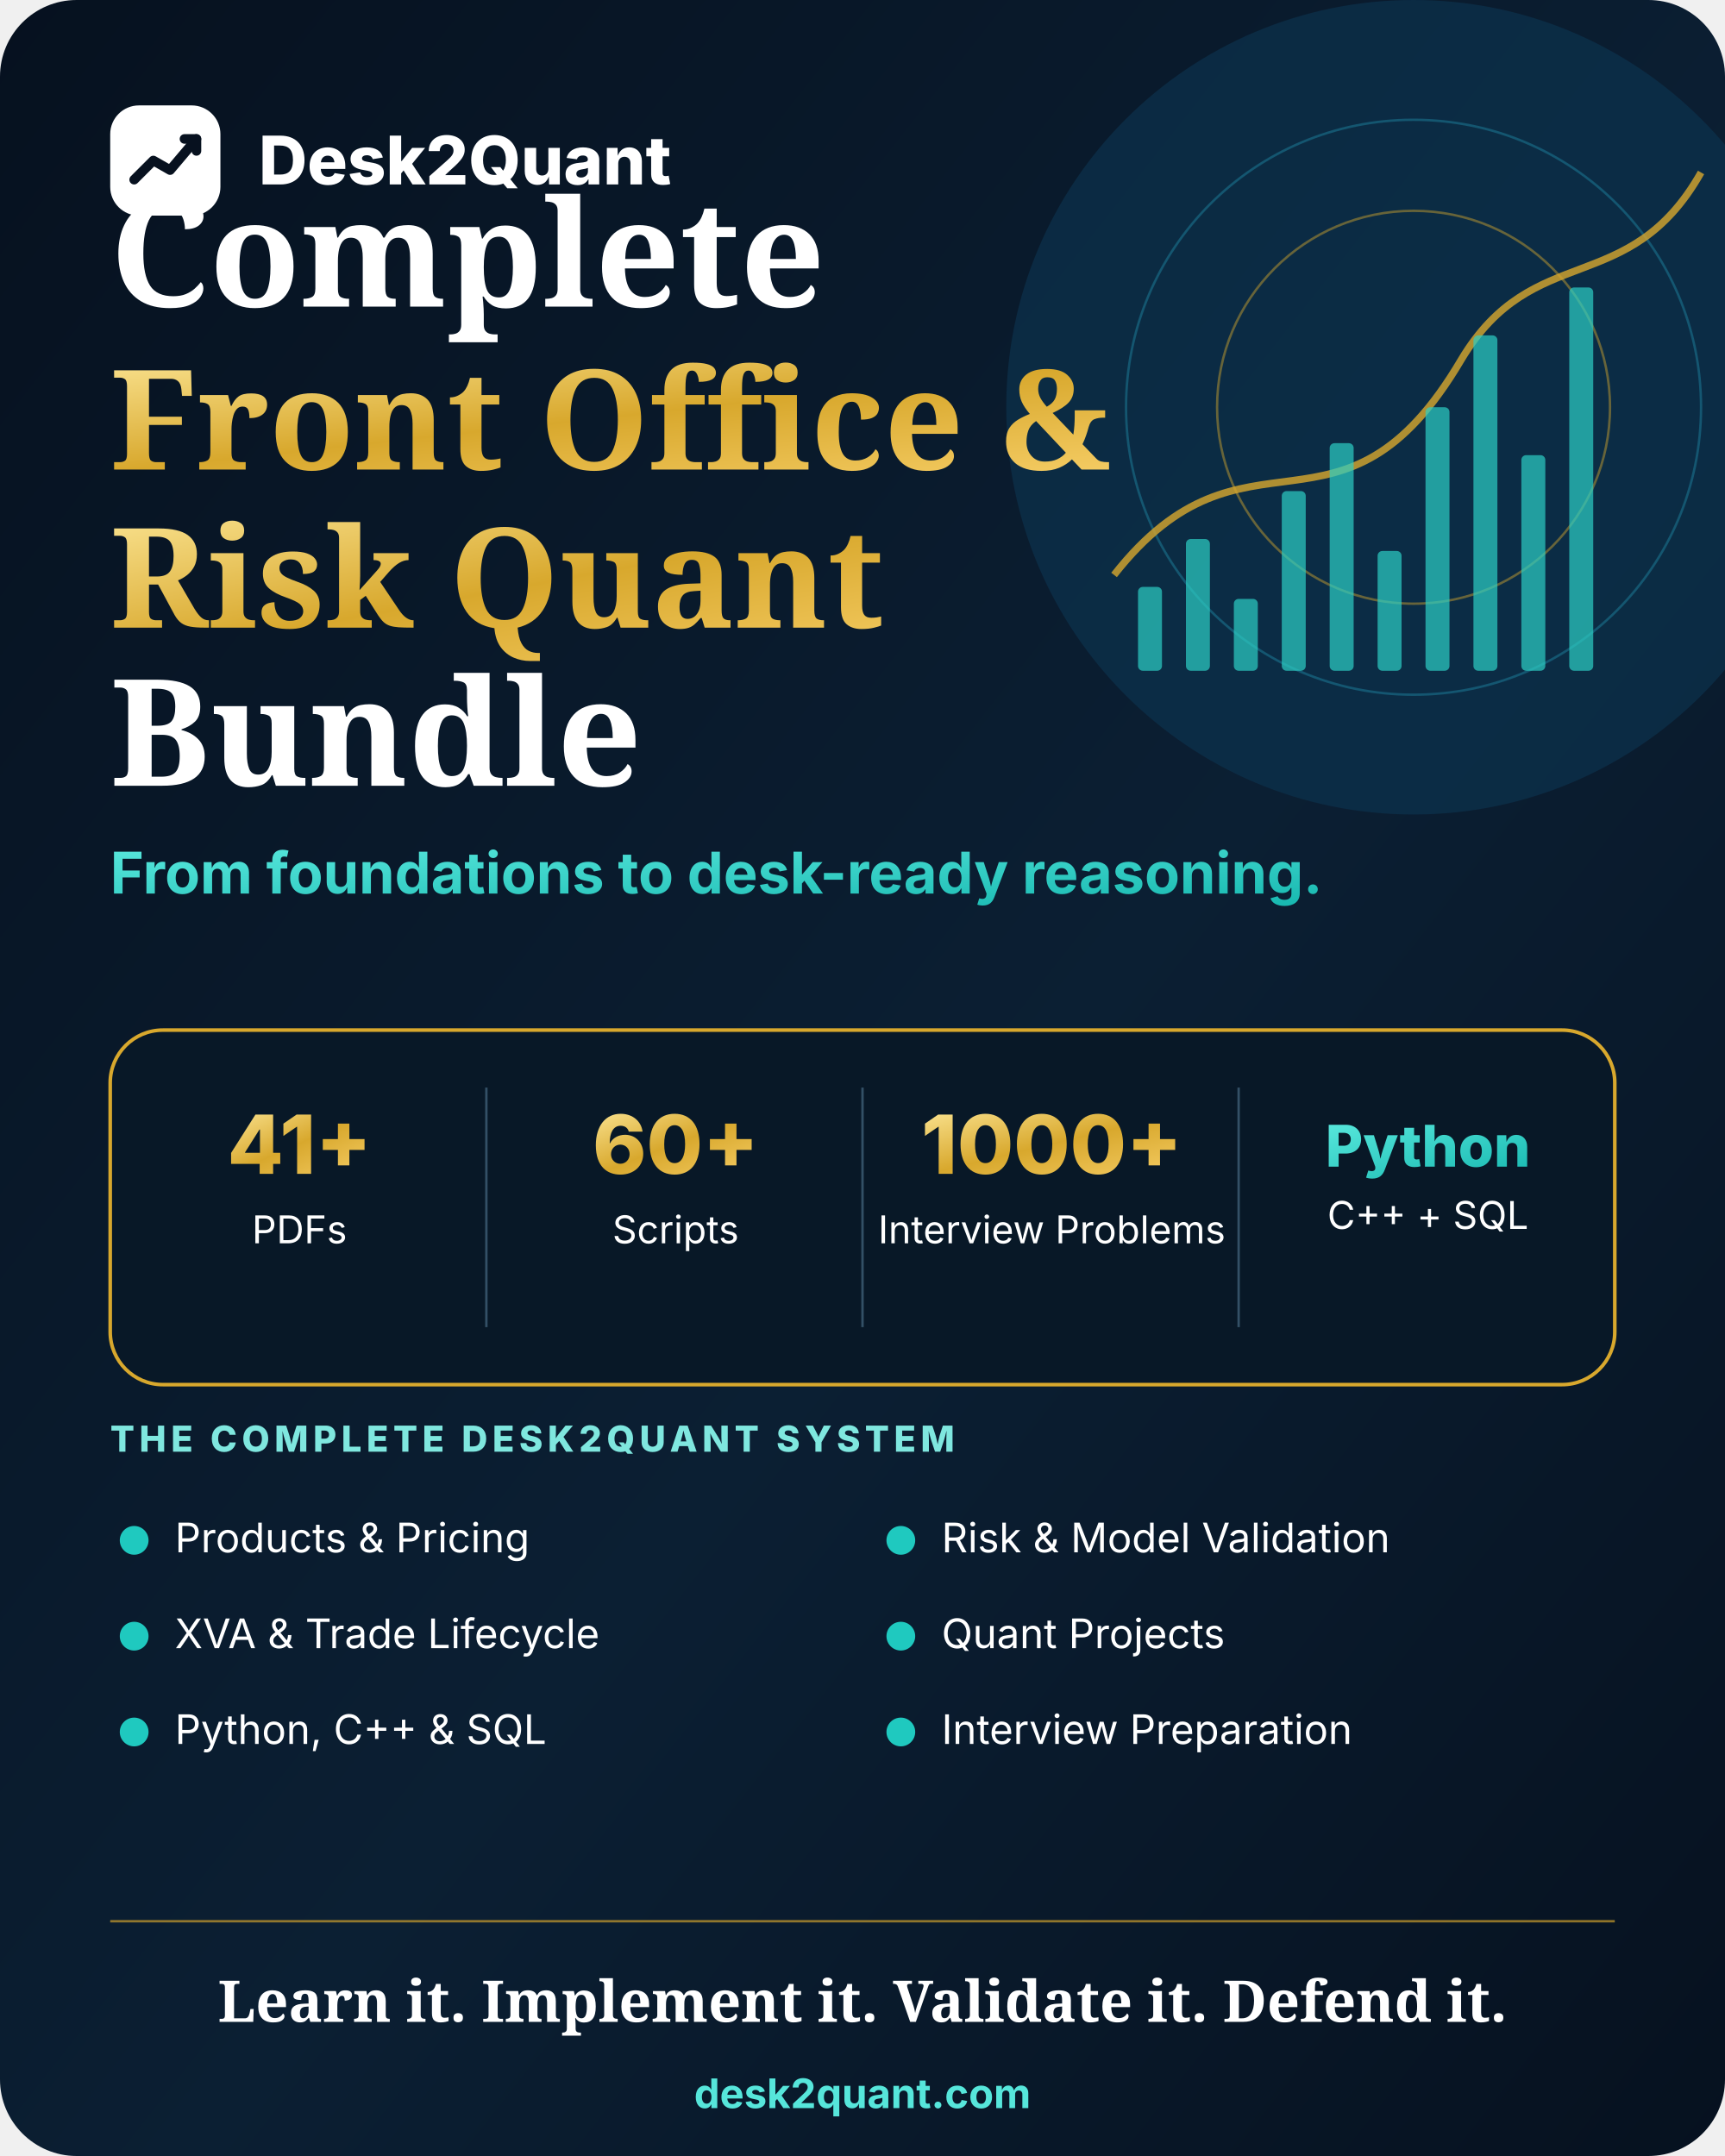
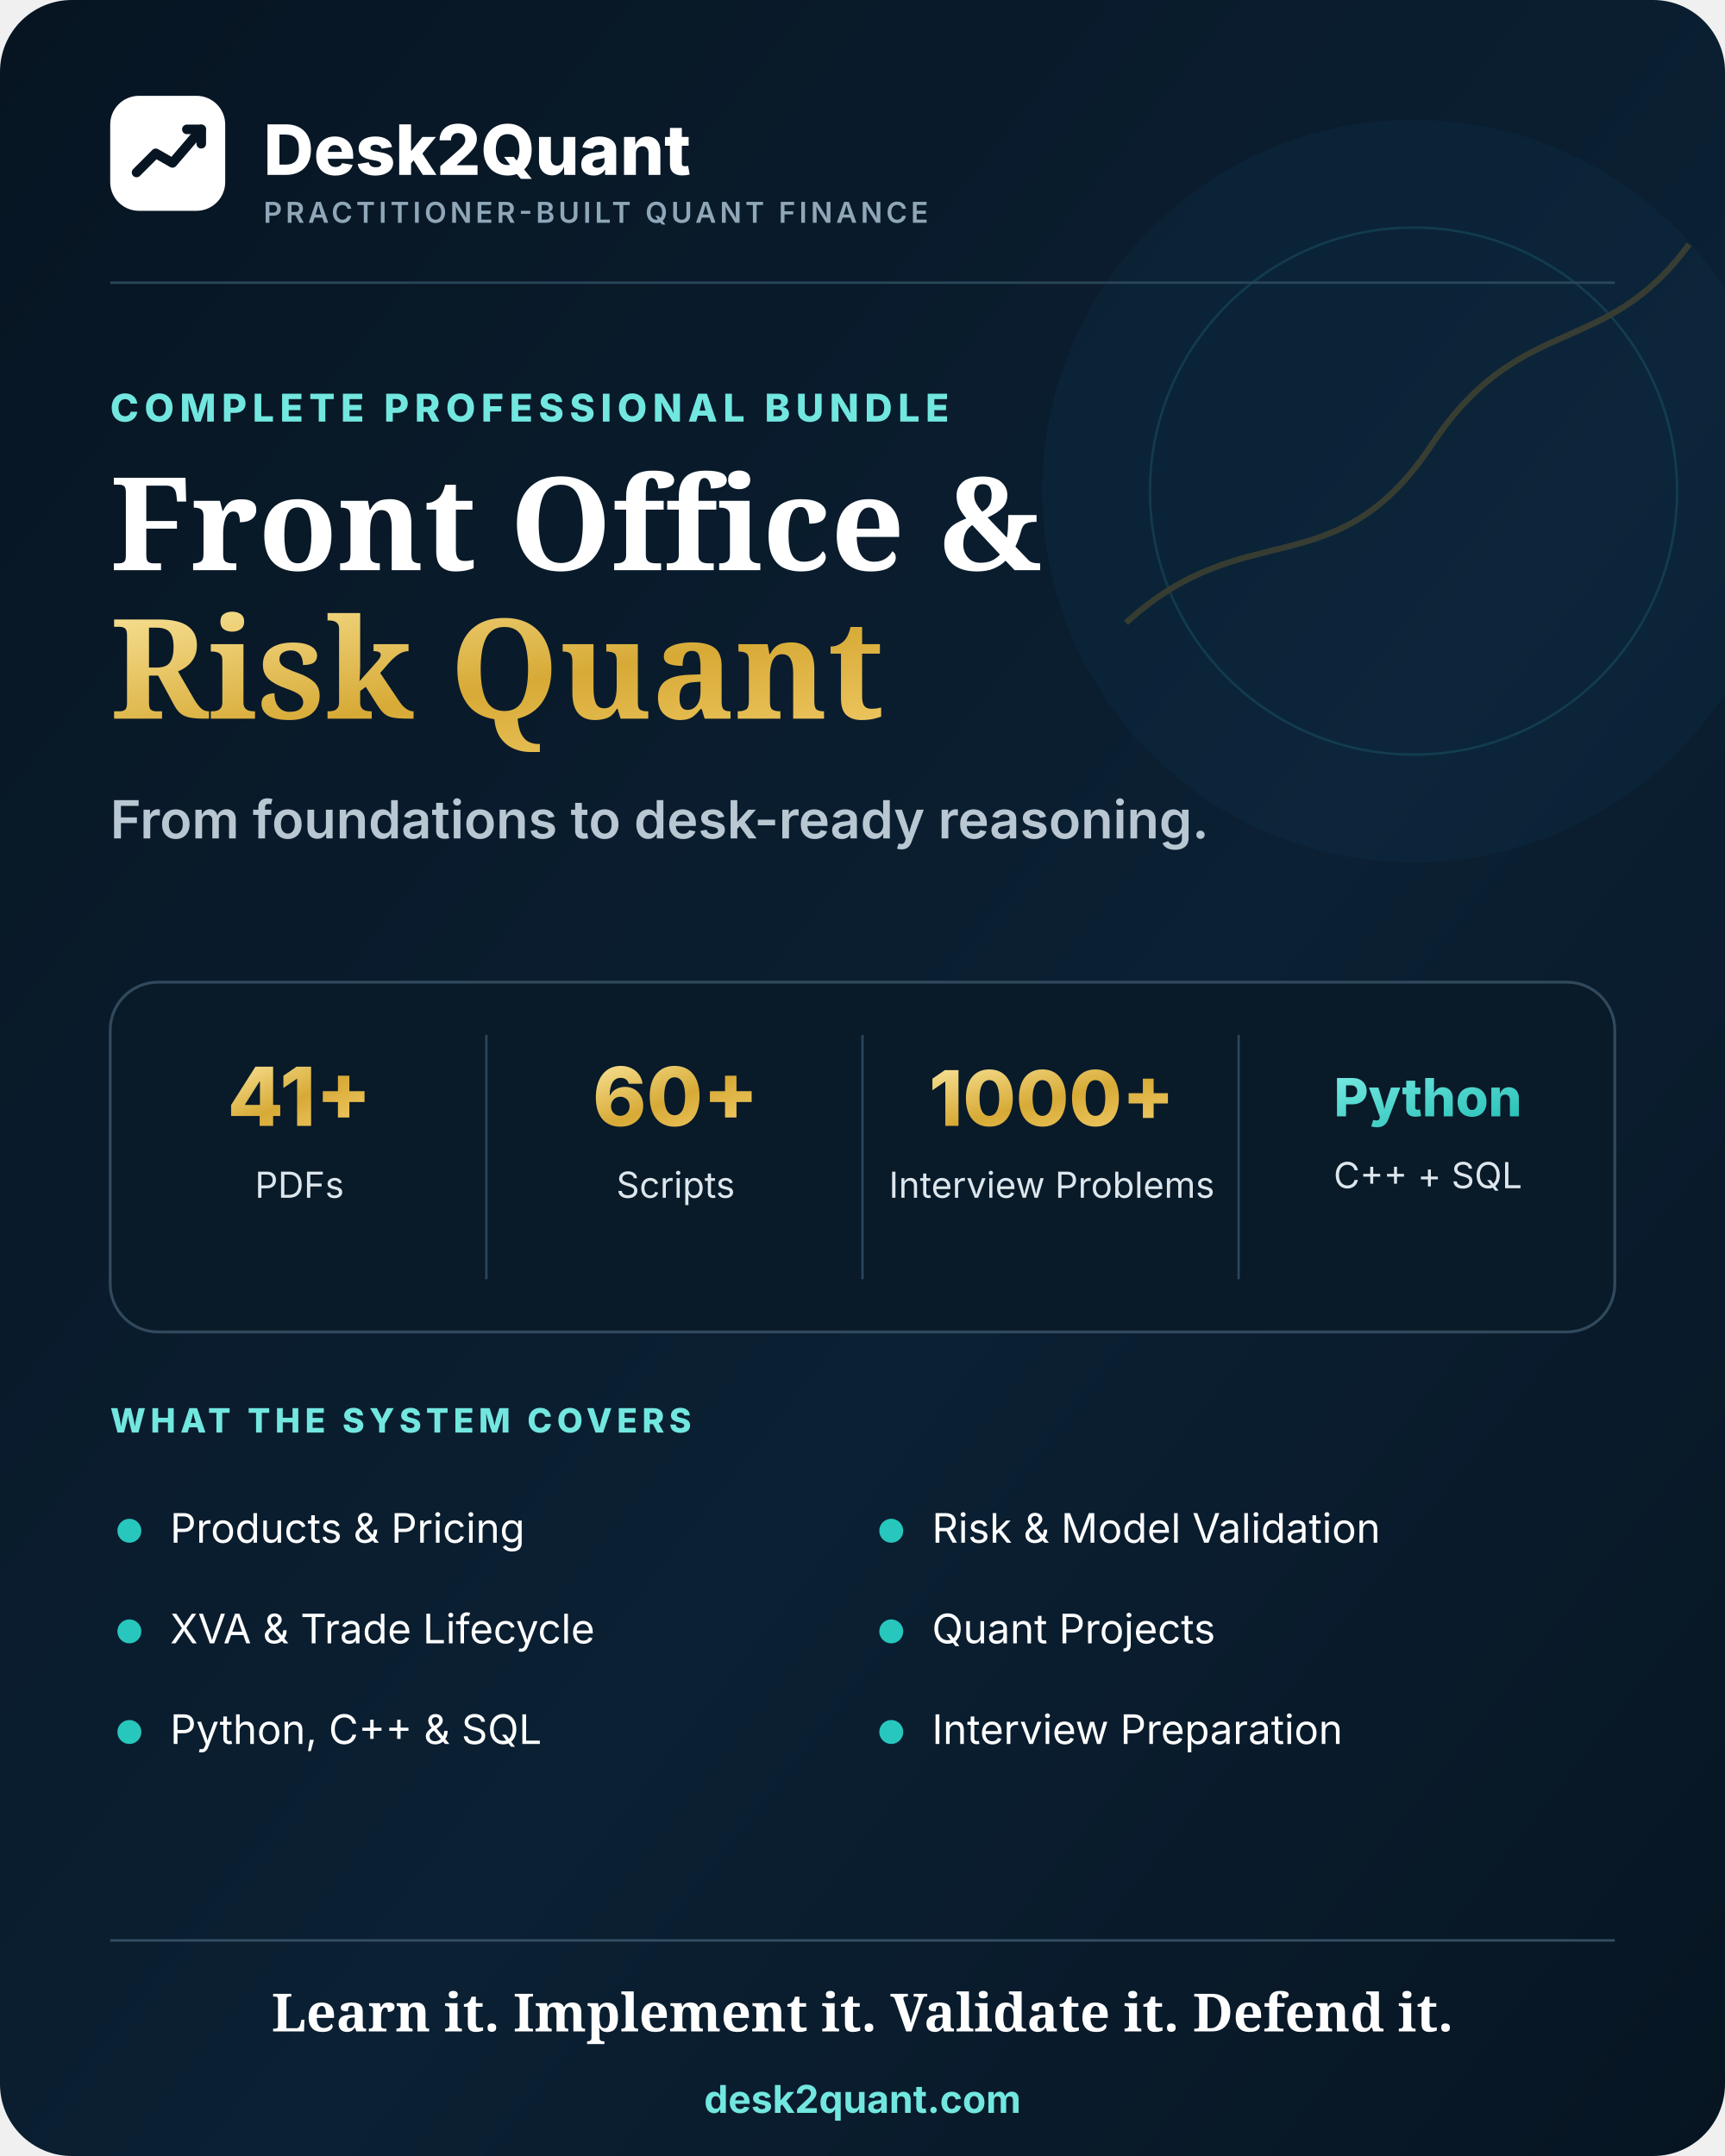
<svg xmlns="http://www.w3.org/2000/svg" width="720" height="900" viewBox="0 0 720 900" role="img" aria-labelledby="title desc">
  <defs>
    <linearGradient id="bg" x1="0" y1="0" x2="1" y2="1">
-       <stop offset="0" stop-color="#06111f" />
-       <stop offset="0.55" stop-color="#0b1f33" />
-       <stop offset="1" stop-color="#06111f" />
+       <stop offset="0" stop-color="#071522" />
+       <stop offset="0.58" stop-color="#0b2033" />
+       <stop offset="1" stop-color="#071522" />
    </linearGradient>
    <linearGradient id="gold" x1="0" y1="0" x2="1" y2="1">
-       <stop offset="0" stop-color="#f8df8a" />
-       <stop offset="0.5" stop-color="#d8a82d" />
-       <stop offset="1" stop-color="#f4cb62" />
+       <stop offset="0" stop-color="#f6df91" />
+       <stop offset="0.52" stop-color="#d7aa36" />
+       <stop offset="1" stop-color="#f2cc69" />
    </linearGradient>
    <linearGradient id="teal" x1="0" y1="0" x2="1" y2="1">
-       <stop offset="0" stop-color="#56e6db" />
-       <stop offset="1" stop-color="#17b8b0" />
+       <stop offset="0" stop-color="#72e7df" />
+       <stop offset="1" stop-color="#22bdb4" />
    </linearGradient>
-     <filter id="glow" x="-50%" y="-50%" width="200%" height="200%">
-       <feGaussianBlur stdDeviation="12" result="b" />
-       <feMerge>
-         <feMergeNode in="b" />
-         <feMergeNode in="SourceGraphic" />
-       </feMerge>
-     </filter>
  </defs>
-   <rect width="720" height="900" rx="32" fill="url(#bg)" />
-   <circle cx="590" cy="170" r="170" fill="#0b3552" opacity="0.6" />
-   <circle cx="590" cy="170" r="120" fill="none" stroke="#1e8aa6" stroke-width="1" opacity="0.45" />
-   <circle cx="590" cy="170" r="82" fill="none" stroke="#d8a82d" stroke-width="1" opacity="0.45" />
-   <path d="M465 240 C520 170 560 235 610 150 C640 100 680 125 710 72" fill="none" stroke="#d8a82d" stroke-width="3" opacity="0.8" />
-   <g opacity="0.7" fill="#2ccfc5">
-     <rect x="475" y="245" width="10" height="35" rx="2" />
-     <rect x="495" y="225" width="10" height="55" rx="2" />
-     <rect x="515" y="250" width="10" height="30" rx="2" />
-     <rect x="535" y="205" width="10" height="75" rx="2" />
-     <rect x="555" y="185" width="10" height="95" rx="2" />
-     <rect x="575" y="230" width="10" height="50" rx="2" />
-     <rect x="595" y="170" width="10" height="110" rx="2" />
-     <rect x="615" y="140" width="10" height="140" rx="2" />
-     <rect x="635" y="190" width="10" height="90" rx="2" />
-     <rect x="655" y="120" width="10" height="160" rx="2" />
+   <rect width="720" height="900" rx="30" fill="url(#bg)" />
+   <g opacity="0.22">
+     <circle cx="590" cy="205" r="155" fill="#0c3550" />
+     <circle cx="590" cy="205" r="110" fill="none" stroke="#2fa4b4" stroke-width="1" />
+     <path d="M470 260 C520 214 558 246 598 185 C635 130 670 150 705 102" fill="none" stroke="#d7aa36" stroke-width="2.5" />
  </g>
-   <g transform="translate(46 44)">
-     <rect width="46" height="46" rx="12" fill="#fff" />
-     <path d="M10 31 L18 23 L25 27 L36 14" fill="none" stroke="#07111f" stroke-width="4" stroke-linecap="round" stroke-linejoin="round" />
-     <path d="M31 14 H36 V19" fill="none" stroke="#07111f" stroke-width="4" stroke-linecap="round" stroke-linejoin="round" />
-     <text x="62" y="33" fill="#fff" font-family="Inter,Arial,sans-serif" font-size="28" font-weight="800">Desk2Quant</text>
+   <g transform="translate(46 40)">
+     <rect x="0" y="0" width="48" height="48" rx="12" fill="#ffffff" />
+     <path d="M11 32 L19 24 L26 28 L38 14" fill="none" stroke="#071522" stroke-width="4" stroke-linecap="round" stroke-linejoin="round" />
+     <path d="M32 14 H38 V20" fill="none" stroke="#071522" stroke-width="4" stroke-linecap="round" stroke-linejoin="round" />
+     <text x="64" y="33" fill="#ffffff" font-family="Inter,Arial,sans-serif" font-size="29" font-weight="800">Desk2Quant</text>
+     <text x="64" y="53" fill="#8fa7b8" font-family="Inter,Arial,sans-serif" font-size="12" font-weight="600" letter-spacing="1.5">PRACTITIONER-BUILT QUANT FINANCE</text>
  </g>
-   <g transform="translate(46 128)">
-     <text y="0" fill="#fff" font-family="Georgia,serif" font-size="62" font-weight="700">Complete</text>
-     <text y="68" fill="url(#gold)" font-family="Georgia,serif" font-size="58" font-weight="700">Front Office &amp;</text>
-     <text y="134" fill="url(#gold)" font-family="Georgia,serif" font-size="58" font-weight="700">Risk Quant</text>
-     <text y="200" fill="#fff" font-family="Georgia,serif" font-size="62" font-weight="700">Bundle</text>
-     <text y="245" fill="url(#teal)" font-family="Inter,Arial,sans-serif" font-size="24" font-weight="700">From foundations to desk-ready reasoning.</text>
+   <line x1="46" y1="118" x2="674" y2="118" stroke="#2a4659" stroke-width="1" />
+   <g transform="translate(46 176)">
+     <text y="0" fill="#72e7df" font-family="Inter,Arial,sans-serif" font-size="16" font-weight="800" letter-spacing="2.4">COMPLETE PROFESSIONAL BUNDLE</text>
+     <text y="62" fill="#ffffff" font-family="Georgia,serif" font-size="54" font-weight="700">Front Office &amp;</text>
+     <text y="124" fill="url(#gold)" font-family="Georgia,serif" font-size="58" font-weight="700">Risk Quant</text>
+     <text y="174" fill="#b8c7d2" font-family="Inter,Arial,sans-serif" font-size="22" font-weight="600">From foundations to desk-ready reasoning.</text>
  </g>
-   <g transform="translate(46 430)">
-     <rect width="628" height="148" rx="22" fill="#081827" stroke="#d8a82d" stroke-width="1.5" />
+   <g transform="translate(46 410)">
+     <rect width="628" height="146" rx="20" fill="#091a29" stroke="#31495c" stroke-width="1.2" />
    <g font-family="Inter,Arial,sans-serif" text-anchor="middle">
-       <g transform="translate(79 26)">
-         <text y="34" fill="url(#gold)" font-size="34" font-weight="800">41+</text>
-         <text y="63" fill="#fff" font-size="16">PDFs</text>
+       <g transform="translate(79 24)">
+         <text y="36" fill="url(#gold)" font-size="34" font-weight="800">41+</text>
+         <text y="66" fill="#dce6ec" font-size="15">PDFs</text>
      </g>
-       <g transform="translate(236 26)">
-         <text y="34" fill="url(#gold)" font-size="34" font-weight="800">60+</text>
-         <text y="63" fill="#fff" font-size="16">Scripts</text>
+       <g transform="translate(236 24)">
+         <text y="36" fill="url(#gold)" font-size="34" font-weight="800">60+</text>
+         <text y="66" fill="#dce6ec" font-size="15">Scripts</text>
      </g>
-       <g transform="translate(393 26)">
-         <text y="34" fill="url(#gold)" font-size="34" font-weight="800">1000+</text>
-         <text y="63" fill="#fff" font-size="16">Interview Problems</text>
+       <g transform="translate(393 24)">
+         <text y="36" fill="url(#gold)" font-size="32" font-weight="800">1000+</text>
+         <text y="66" fill="#dce6ec" font-size="15">Interview Problems</text>
      </g>
-       <g transform="translate(550 26)">
-         <text y="31" fill="url(#teal)" font-size="24" font-weight="800">Python</text>
-         <text y="57" fill="#fff" font-size="16">C++ + SQL</text>
+       <g transform="translate(550 24)">
+         <text y="32" fill="url(#teal)" font-size="22" font-weight="800">Python</text>
+         <text y="62" fill="#dce6ec" font-size="15">C++ + SQL</text>
      </g>
    </g>
-     <line x1="157" y1="24" x2="157" y2="124" stroke="#335066" />
-     <line x1="314" y1="24" x2="314" y2="124" stroke="#335066" />
-     <line x1="471" y1="24" x2="471" y2="124" stroke="#335066" />
+     <line x1="157" y1="22" x2="157" y2="124" stroke="#2a4659" />
+     <line x1="314" y1="22" x2="314" y2="124" stroke="#2a4659" />
+     <line x1="471" y1="22" x2="471" y2="124" stroke="#2a4659" />
  </g>
-   <g transform="translate(46 606)">
-     <text fill="#7fe7df" font-family="Inter,Arial,sans-serif" font-size="15" font-weight="800" letter-spacing="2">THE COMPLETE DESK2QUANT SYSTEM</text>
-     <g font-family="Inter,Arial,sans-serif" font-size="17" fill="#fff">
-       <g transform="translate(0 42)">
-         <circle cx="10" cy="-5" r="6" fill="#1fc9bf" />
-         <text x="27">Products &amp; Pricing</text>
+   <g transform="translate(46 598)">
+     <text fill="#72e7df" font-family="Inter,Arial,sans-serif" font-size="14" font-weight="800" letter-spacing="2">WHAT THE SYSTEM COVERS</text>
+     <g font-family="Inter,Arial,sans-serif" font-size="17" fill="#ffffff">
+       <g transform="translate(0 46)">
+         <circle cx="8" cy="-5" r="5" fill="#27c7bd" />
+         <text x="25">Products &amp; Pricing</text>
      </g>
-       <g transform="translate(320 42)">
-         <circle cx="10" cy="-5" r="6" fill="#1fc9bf" />
-         <text x="27">Risk &amp; Model Validation</text>
+       <g transform="translate(318 46)">
+         <circle cx="8" cy="-5" r="5" fill="#27c7bd" />
+         <text x="25">Risk &amp; Model Validation</text>
      </g>
-       <g transform="translate(0 82)">
-         <circle cx="10" cy="-5" r="6" fill="#1fc9bf" />
-         <text x="27">XVA &amp; Trade Lifecycle</text>
+       <g transform="translate(0 88)">
+         <circle cx="8" cy="-5" r="5" fill="#27c7bd" />
+         <text x="25">XVA &amp; Trade Lifecycle</text>
      </g>
-       <g transform="translate(320 82)">
-         <circle cx="10" cy="-5" r="6" fill="#1fc9bf" />
-         <text x="27">Quant Projects</text>
+       <g transform="translate(318 88)">
+         <circle cx="8" cy="-5" r="5" fill="#27c7bd" />
+         <text x="25">Quant Projects</text>
      </g>
-       <g transform="translate(0 122)">
-         <circle cx="10" cy="-5" r="6" fill="#1fc9bf" />
-         <text x="27">Python, C++ &amp; SQL</text>
+       <g transform="translate(0 130)">
+         <circle cx="8" cy="-5" r="5" fill="#27c7bd" />
+         <text x="25">Python, C++ &amp; SQL</text>
      </g>
-       <g transform="translate(320 122)">
-         <circle cx="10" cy="-5" r="6" fill="#1fc9bf" />
-         <text x="27">Interview Preparation</text>
+       <g transform="translate(318 130)">
+         <circle cx="8" cy="-5" r="5" fill="#27c7bd" />
+         <text x="25">Interview Preparation</text>
      </g>
    </g>
  </g>
-   <g transform="translate(46 802)">
-     <line x1="0" y1="0" x2="628" y2="0" stroke="#d8a82d" opacity="0.65" />
-     <text x="314" y="42" text-anchor="middle" fill="#fff" font-family="Georgia,serif" font-size="24" font-weight="700">Learn it. Implement it. Validate it. Defend it.</text>
-     <text x="314" y="78" text-anchor="middle" fill="#56e6db" font-family="Inter,Arial,sans-serif" font-size="17" font-weight="700">desk2quant.com</text>
+   <g transform="translate(46 810)">
+     <line x1="0" y1="0" x2="628" y2="0" stroke="#355064" />
+     <text x="314" y="38" text-anchor="middle" fill="#ffffff" font-family="Georgia,serif" font-size="22" font-weight="700">Learn it. Implement it. Validate it. Defend it.</text>
+     <text x="314" y="72" text-anchor="middle" fill="#72e7df" font-family="Inter,Arial,sans-serif" font-size="16" font-weight="700">desk2quant.com</text>
  </g>
</svg>
